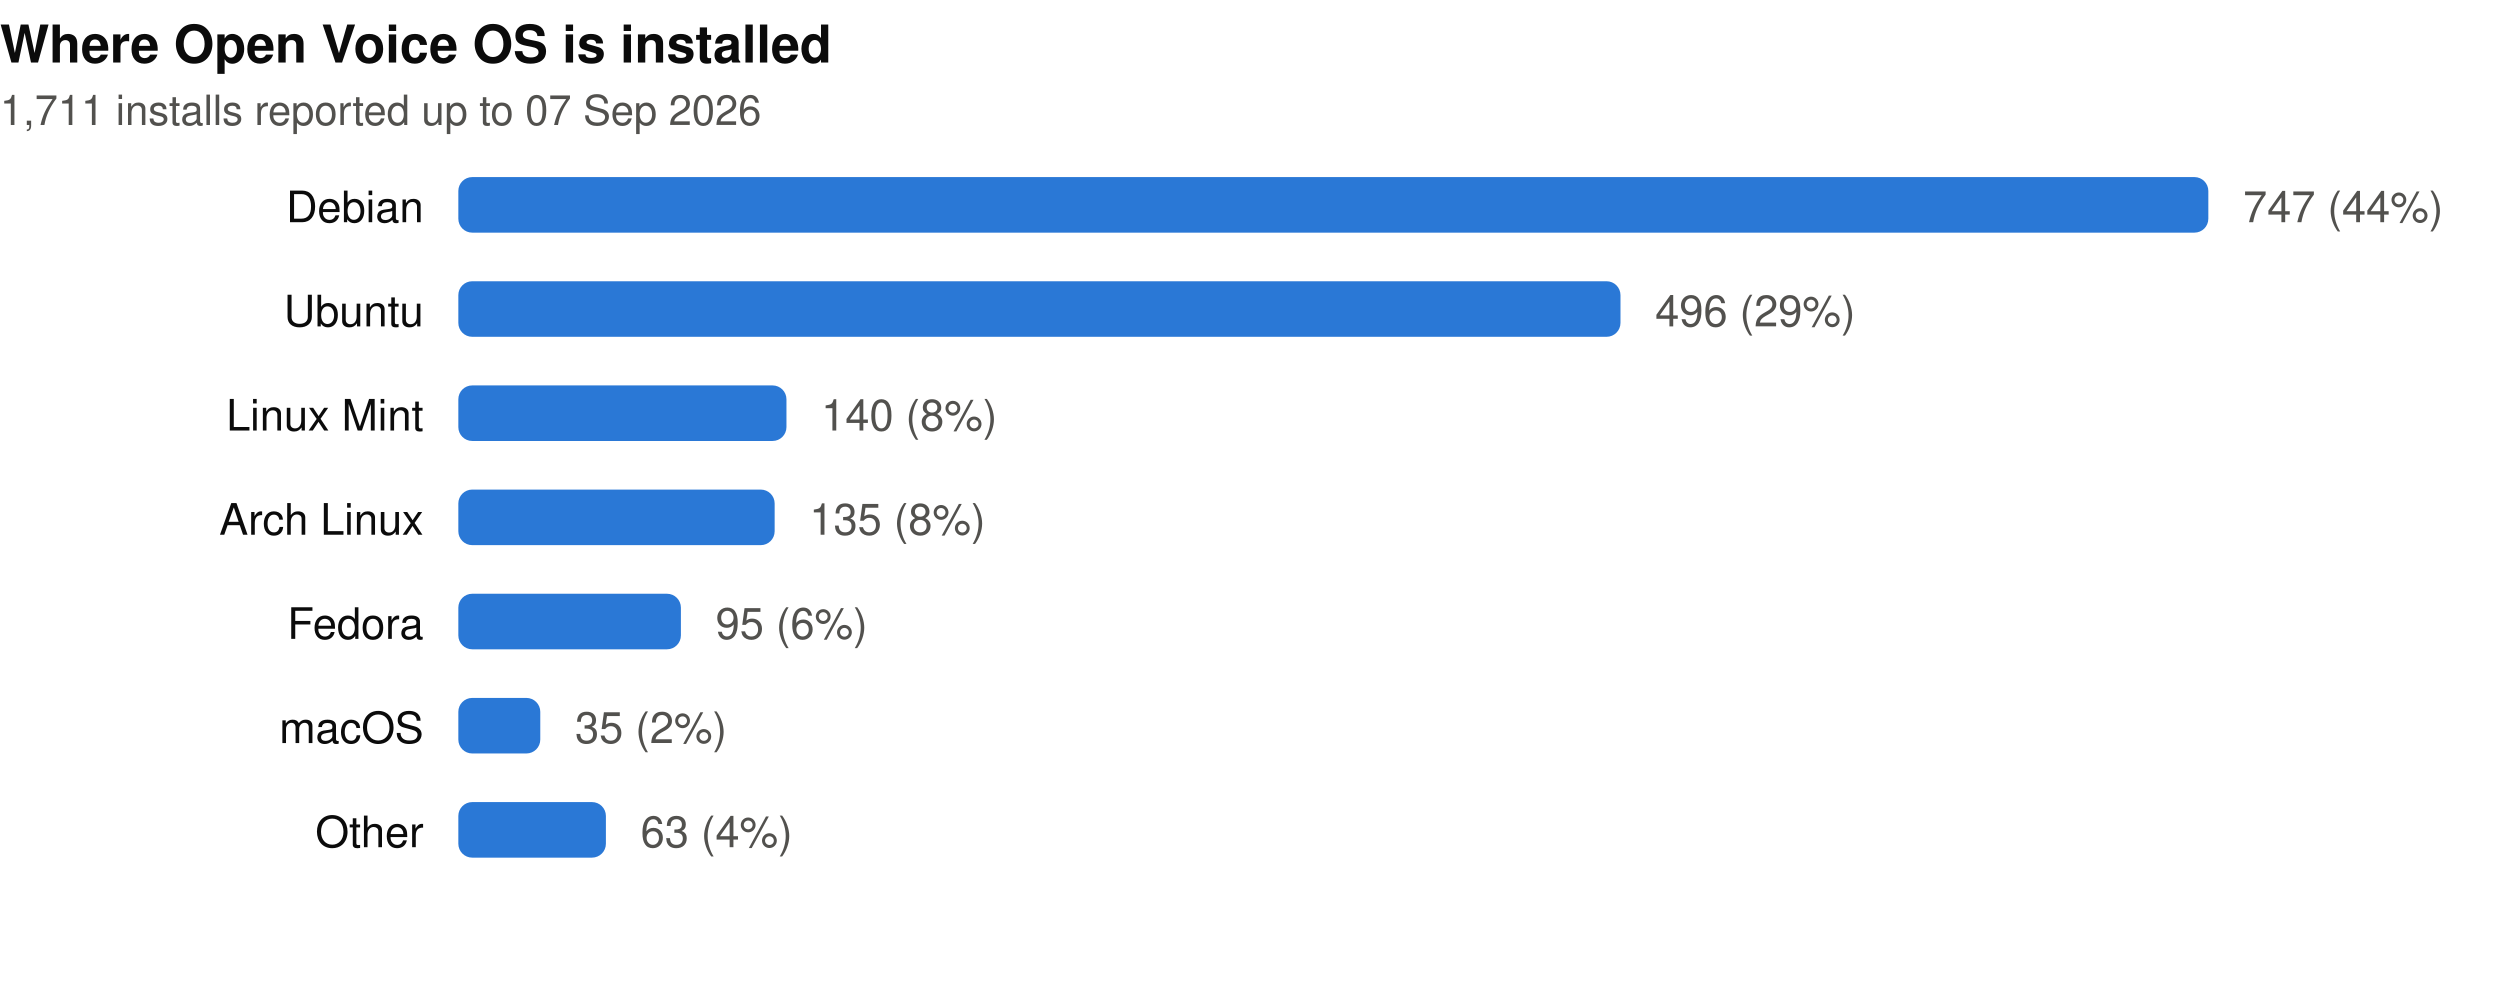
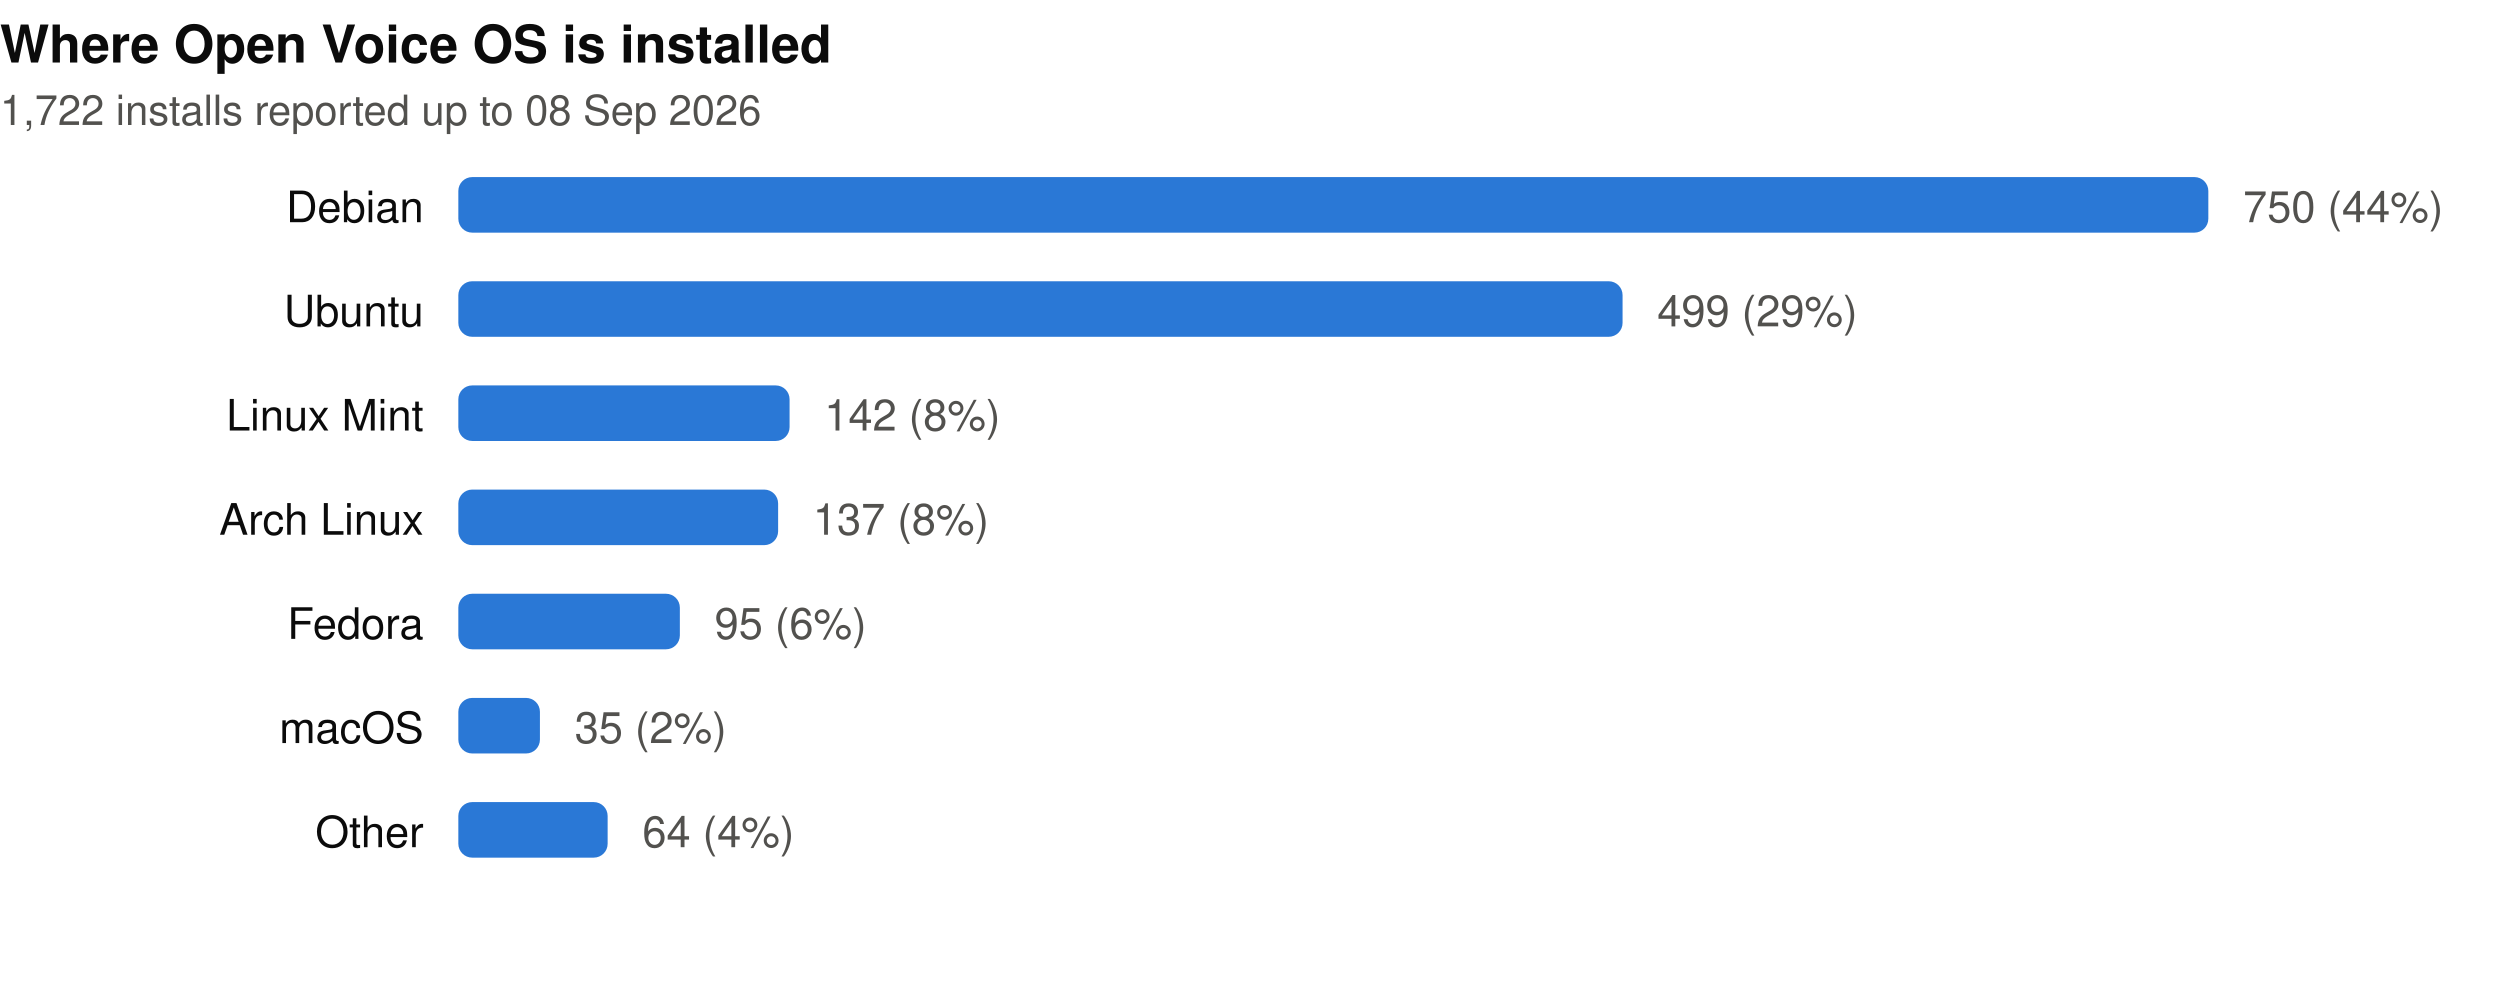
- <svg xmlns="http://www.w3.org/2000/svg" width="720" height="284" viewBox="0 0 720 284" role="img" aria-label="Where Open Voice OS is installed. 1,711 installs reported up to 07 Sep 2026">
+ <svg xmlns="http://www.w3.org/2000/svg" width="720" height="284" viewBox="0 0 720 284" role="img" aria-label="Where Open Voice OS is installed. 1,722 installs reported up to 08 Sep 2026">
  <text x="0" y="18" font-family="ui-sans-serif,-apple-system,BlinkMacSystemFont,'Segoe UI',Helvetica,Arial,sans-serif" font-size="15" font-weight="600" fill="#0b0b0b">Where Open Voice OS is installed</text>
-   <text x="0" y="36" font-family="ui-sans-serif,-apple-system,BlinkMacSystemFont,'Segoe UI',Helvetica,Arial,sans-serif" font-size="12" fill="#52514e">1,711 installs reported up to 07 Sep 2026</text>
+   <text x="0" y="36" font-family="ui-sans-serif,-apple-system,BlinkMacSystemFont,'Segoe UI',Helvetica,Arial,sans-serif" font-size="12" fill="#52514e">1,722 installs reported up to 08 Sep 2026</text>
  <text x="122" y="64.0" text-anchor="end" font-family="ui-sans-serif,-apple-system,BlinkMacSystemFont,'Segoe UI',Helvetica,Arial,sans-serif" font-size="12.5" fill="#0b0b0b">Debian</text>
  <rect x="132" y="51.0" width="504.0" height="16" rx="4" fill="#2a78d6" />
-   <text x="646.0" y="64.0" font-family="ui-sans-serif,-apple-system,BlinkMacSystemFont,'Segoe UI',Helvetica,Arial,sans-serif" font-size="12.5" fill="#52514e">747 (44%)</text>
+   <text x="646.0" y="64.0" font-family="ui-sans-serif,-apple-system,BlinkMacSystemFont,'Segoe UI',Helvetica,Arial,sans-serif" font-size="12.5" fill="#52514e">750 (44%)</text>
  <text x="122" y="94.0" text-anchor="end" font-family="ui-sans-serif,-apple-system,BlinkMacSystemFont,'Segoe UI',Helvetica,Arial,sans-serif" font-size="12.5" fill="#0b0b0b">Ubuntu</text>
-   <rect x="132" y="81.0" width="334.7" height="16" rx="4" fill="#2a78d6" />
-   <text x="476.7" y="94.0" font-family="ui-sans-serif,-apple-system,BlinkMacSystemFont,'Segoe UI',Helvetica,Arial,sans-serif" font-size="12.5" fill="#52514e">496 (29%)</text>
+   <rect x="132" y="81.0" width="335.3" height="16" rx="4" fill="#2a78d6" />
+   <text x="477.3" y="94.0" font-family="ui-sans-serif,-apple-system,BlinkMacSystemFont,'Segoe UI',Helvetica,Arial,sans-serif" font-size="12.5" fill="#52514e">499 (29%)</text>
  <text x="122" y="124.0" text-anchor="end" font-family="ui-sans-serif,-apple-system,BlinkMacSystemFont,'Segoe UI',Helvetica,Arial,sans-serif" font-size="12.5" fill="#0b0b0b">Linux Mint</text>
-   <rect x="132" y="111.0" width="94.5" height="16" rx="4" fill="#2a78d6" />
-   <text x="236.5" y="124.0" font-family="ui-sans-serif,-apple-system,BlinkMacSystemFont,'Segoe UI',Helvetica,Arial,sans-serif" font-size="12.5" fill="#52514e">140 (8%)</text>
+   <rect x="132" y="111.0" width="95.4" height="16" rx="4" fill="#2a78d6" />
+   <text x="237.4" y="124.0" font-family="ui-sans-serif,-apple-system,BlinkMacSystemFont,'Segoe UI',Helvetica,Arial,sans-serif" font-size="12.5" fill="#52514e">142 (8%)</text>
  <text x="122" y="154.0" text-anchor="end" font-family="ui-sans-serif,-apple-system,BlinkMacSystemFont,'Segoe UI',Helvetica,Arial,sans-serif" font-size="12.5" fill="#0b0b0b">Arch Linux</text>
-   <rect x="132" y="141.0" width="91.1" height="16" rx="4" fill="#2a78d6" />
-   <text x="233.1" y="154.0" font-family="ui-sans-serif,-apple-system,BlinkMacSystemFont,'Segoe UI',Helvetica,Arial,sans-serif" font-size="12.5" fill="#52514e">135 (8%)</text>
+   <rect x="132" y="141.0" width="92.1" height="16" rx="4" fill="#2a78d6" />
+   <text x="234.1" y="154.0" font-family="ui-sans-serif,-apple-system,BlinkMacSystemFont,'Segoe UI',Helvetica,Arial,sans-serif" font-size="12.5" fill="#52514e">137 (8%)</text>
  <text x="122" y="184.0" text-anchor="end" font-family="ui-sans-serif,-apple-system,BlinkMacSystemFont,'Segoe UI',Helvetica,Arial,sans-serif" font-size="12.5" fill="#0b0b0b">Fedora</text>
-   <rect x="132" y="171.0" width="64.1" height="16" rx="4" fill="#2a78d6" />
-   <text x="206.1" y="184.0" font-family="ui-sans-serif,-apple-system,BlinkMacSystemFont,'Segoe UI',Helvetica,Arial,sans-serif" font-size="12.5" fill="#52514e">95 (6%)</text>
+   <rect x="132" y="171.0" width="63.8" height="16" rx="4" fill="#2a78d6" />
+   <text x="205.8" y="184.0" font-family="ui-sans-serif,-apple-system,BlinkMacSystemFont,'Segoe UI',Helvetica,Arial,sans-serif" font-size="12.5" fill="#52514e">95 (6%)</text>
  <text x="122" y="214.0" text-anchor="end" font-family="ui-sans-serif,-apple-system,BlinkMacSystemFont,'Segoe UI',Helvetica,Arial,sans-serif" font-size="12.5" fill="#0b0b0b">macOS</text>
-   <rect x="132" y="201.0" width="23.6" height="16" rx="4" fill="#2a78d6" />
-   <text x="165.6" y="214.0" font-family="ui-sans-serif,-apple-system,BlinkMacSystemFont,'Segoe UI',Helvetica,Arial,sans-serif" font-size="12.5" fill="#52514e">35 (2%)</text>
+   <rect x="132" y="201.0" width="23.5" height="16" rx="4" fill="#2a78d6" />
+   <text x="165.5" y="214.0" font-family="ui-sans-serif,-apple-system,BlinkMacSystemFont,'Segoe UI',Helvetica,Arial,sans-serif" font-size="12.5" fill="#52514e">35 (2%)</text>
  <text x="122" y="244.0" text-anchor="end" font-family="ui-sans-serif,-apple-system,BlinkMacSystemFont,'Segoe UI',Helvetica,Arial,sans-serif" font-size="12.5" fill="#0b0b0b">Other</text>
-   <rect x="132" y="231.0" width="42.5" height="16" rx="4" fill="#2a78d6" />
-   <text x="184.5" y="244.0" font-family="ui-sans-serif,-apple-system,BlinkMacSystemFont,'Segoe UI',Helvetica,Arial,sans-serif" font-size="12.5" fill="#52514e">63 (4%)</text>
+   <rect x="132" y="231.0" width="43.0" height="16" rx="4" fill="#2a78d6" />
+   <text x="185.0" y="244.0" font-family="ui-sans-serif,-apple-system,BlinkMacSystemFont,'Segoe UI',Helvetica,Arial,sans-serif" font-size="12.5" fill="#52514e">64 (4%)</text>
</svg>
